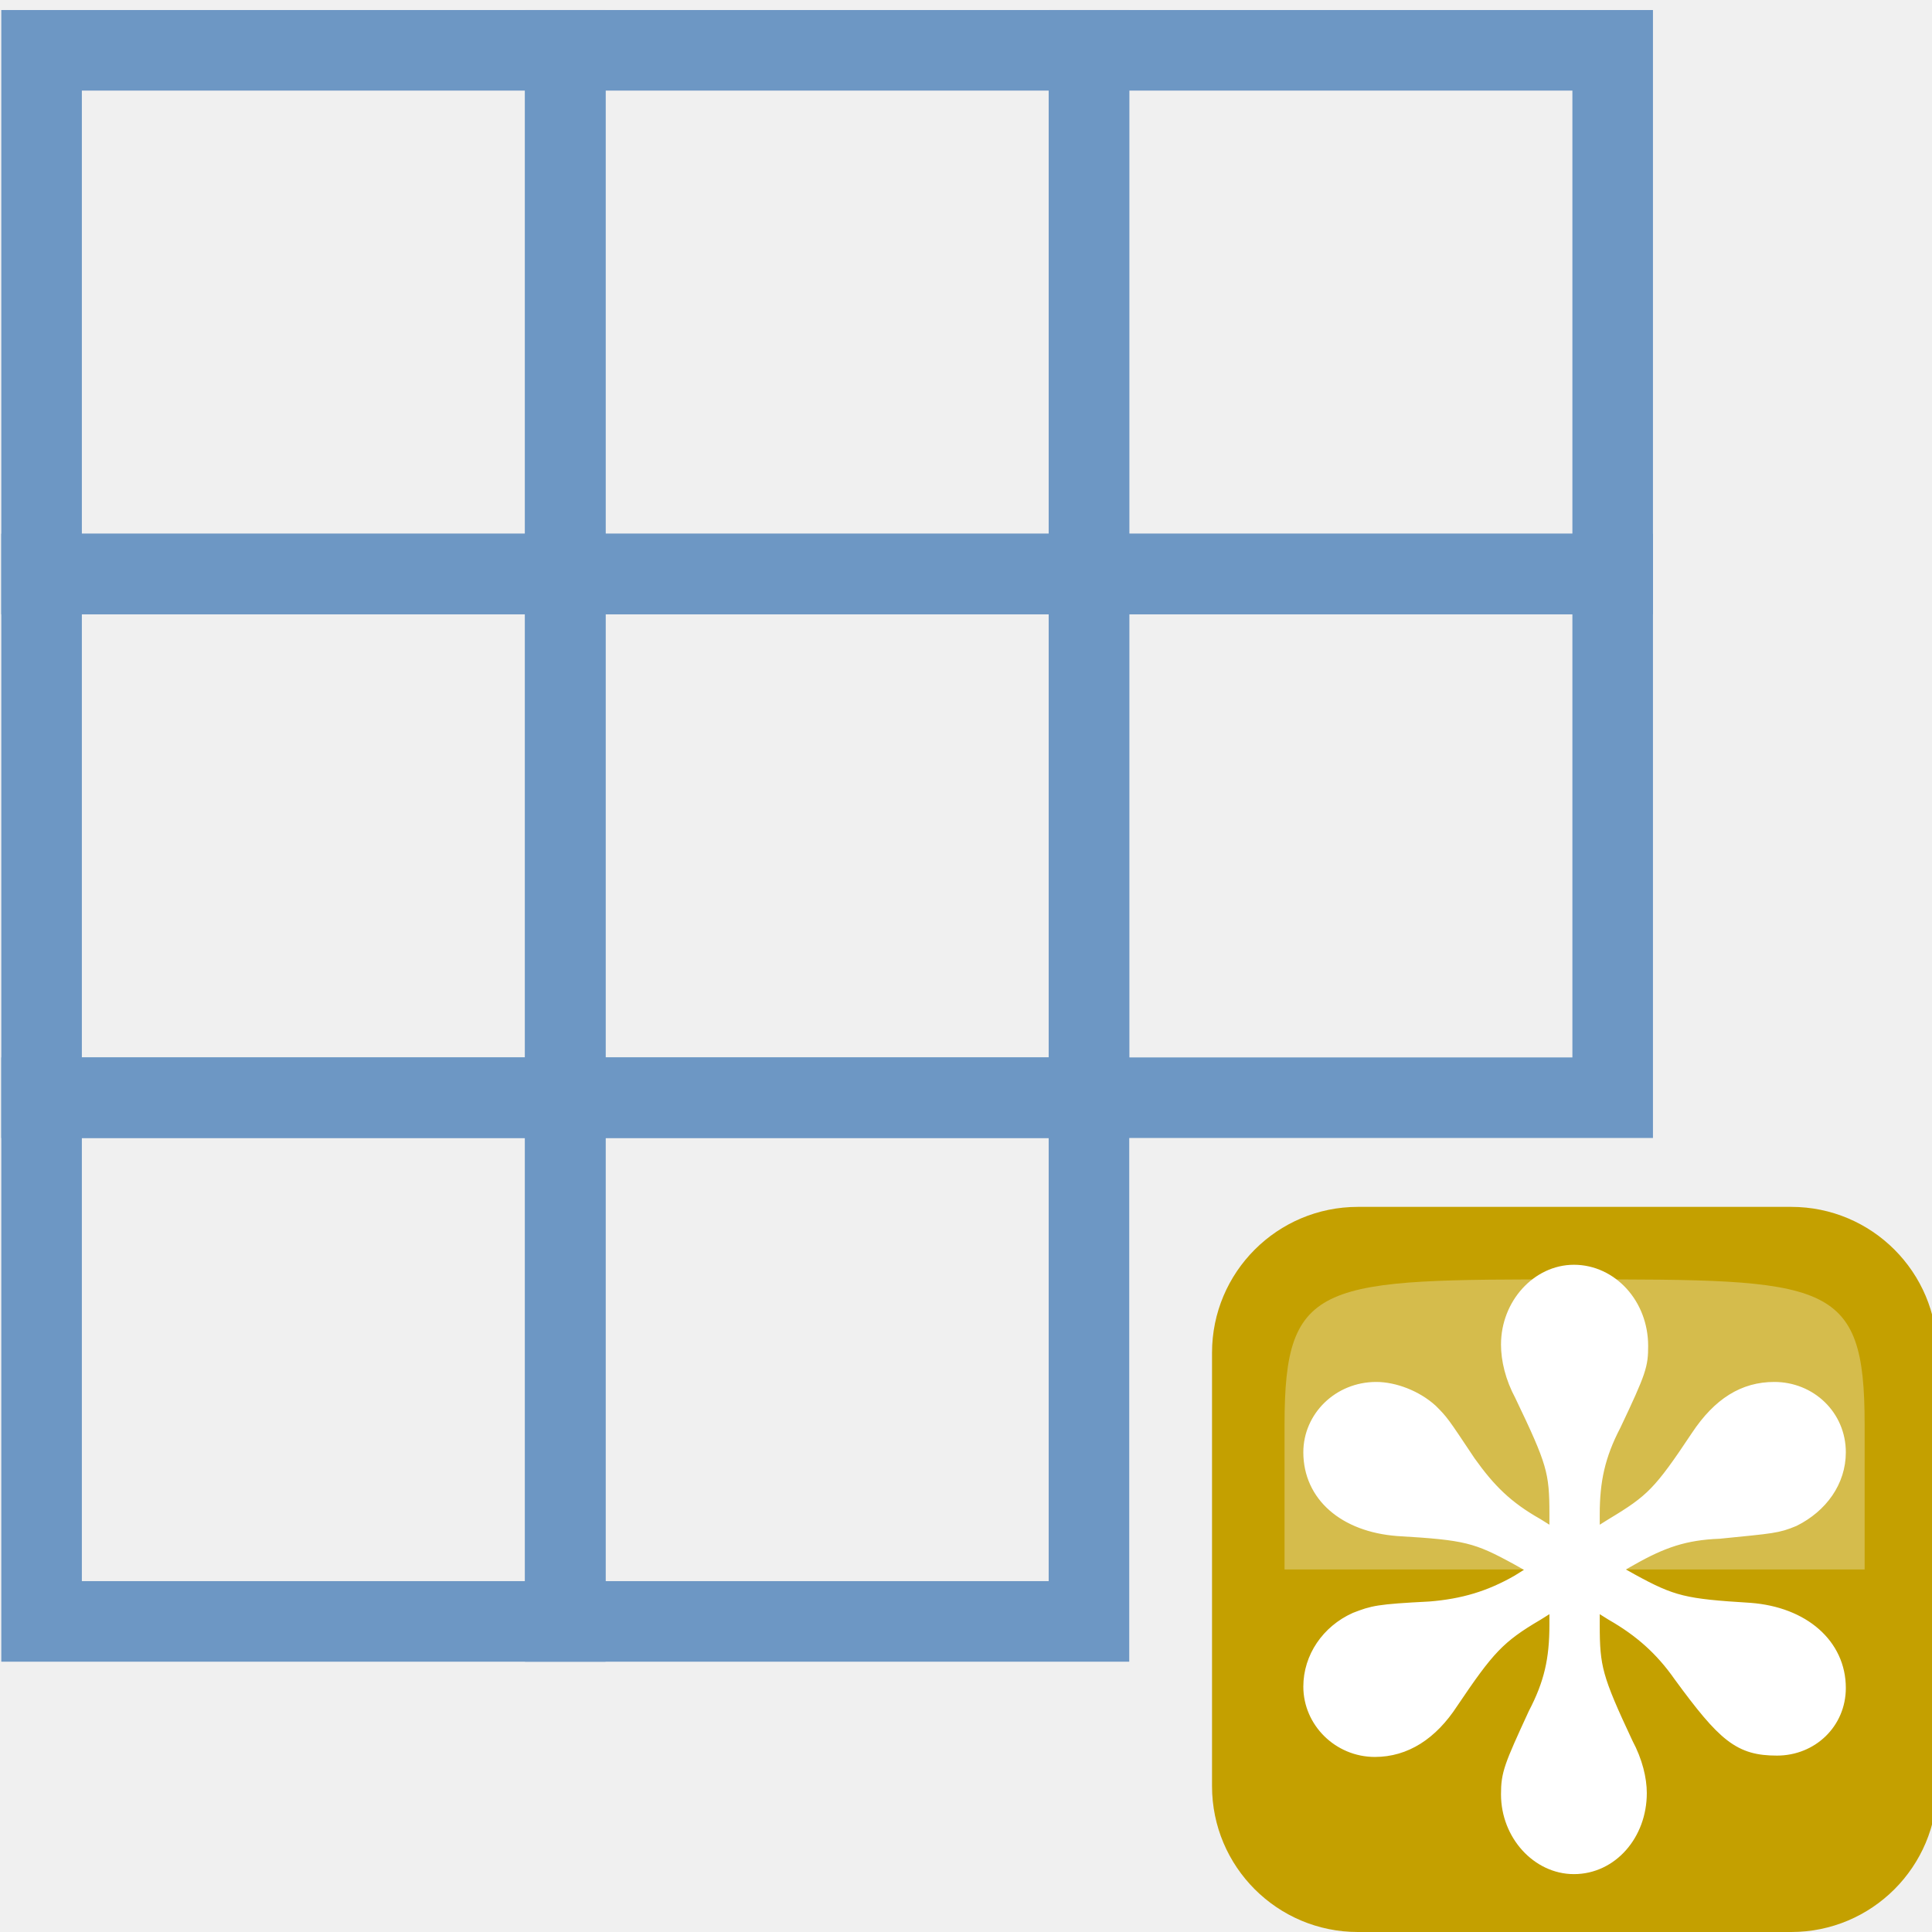
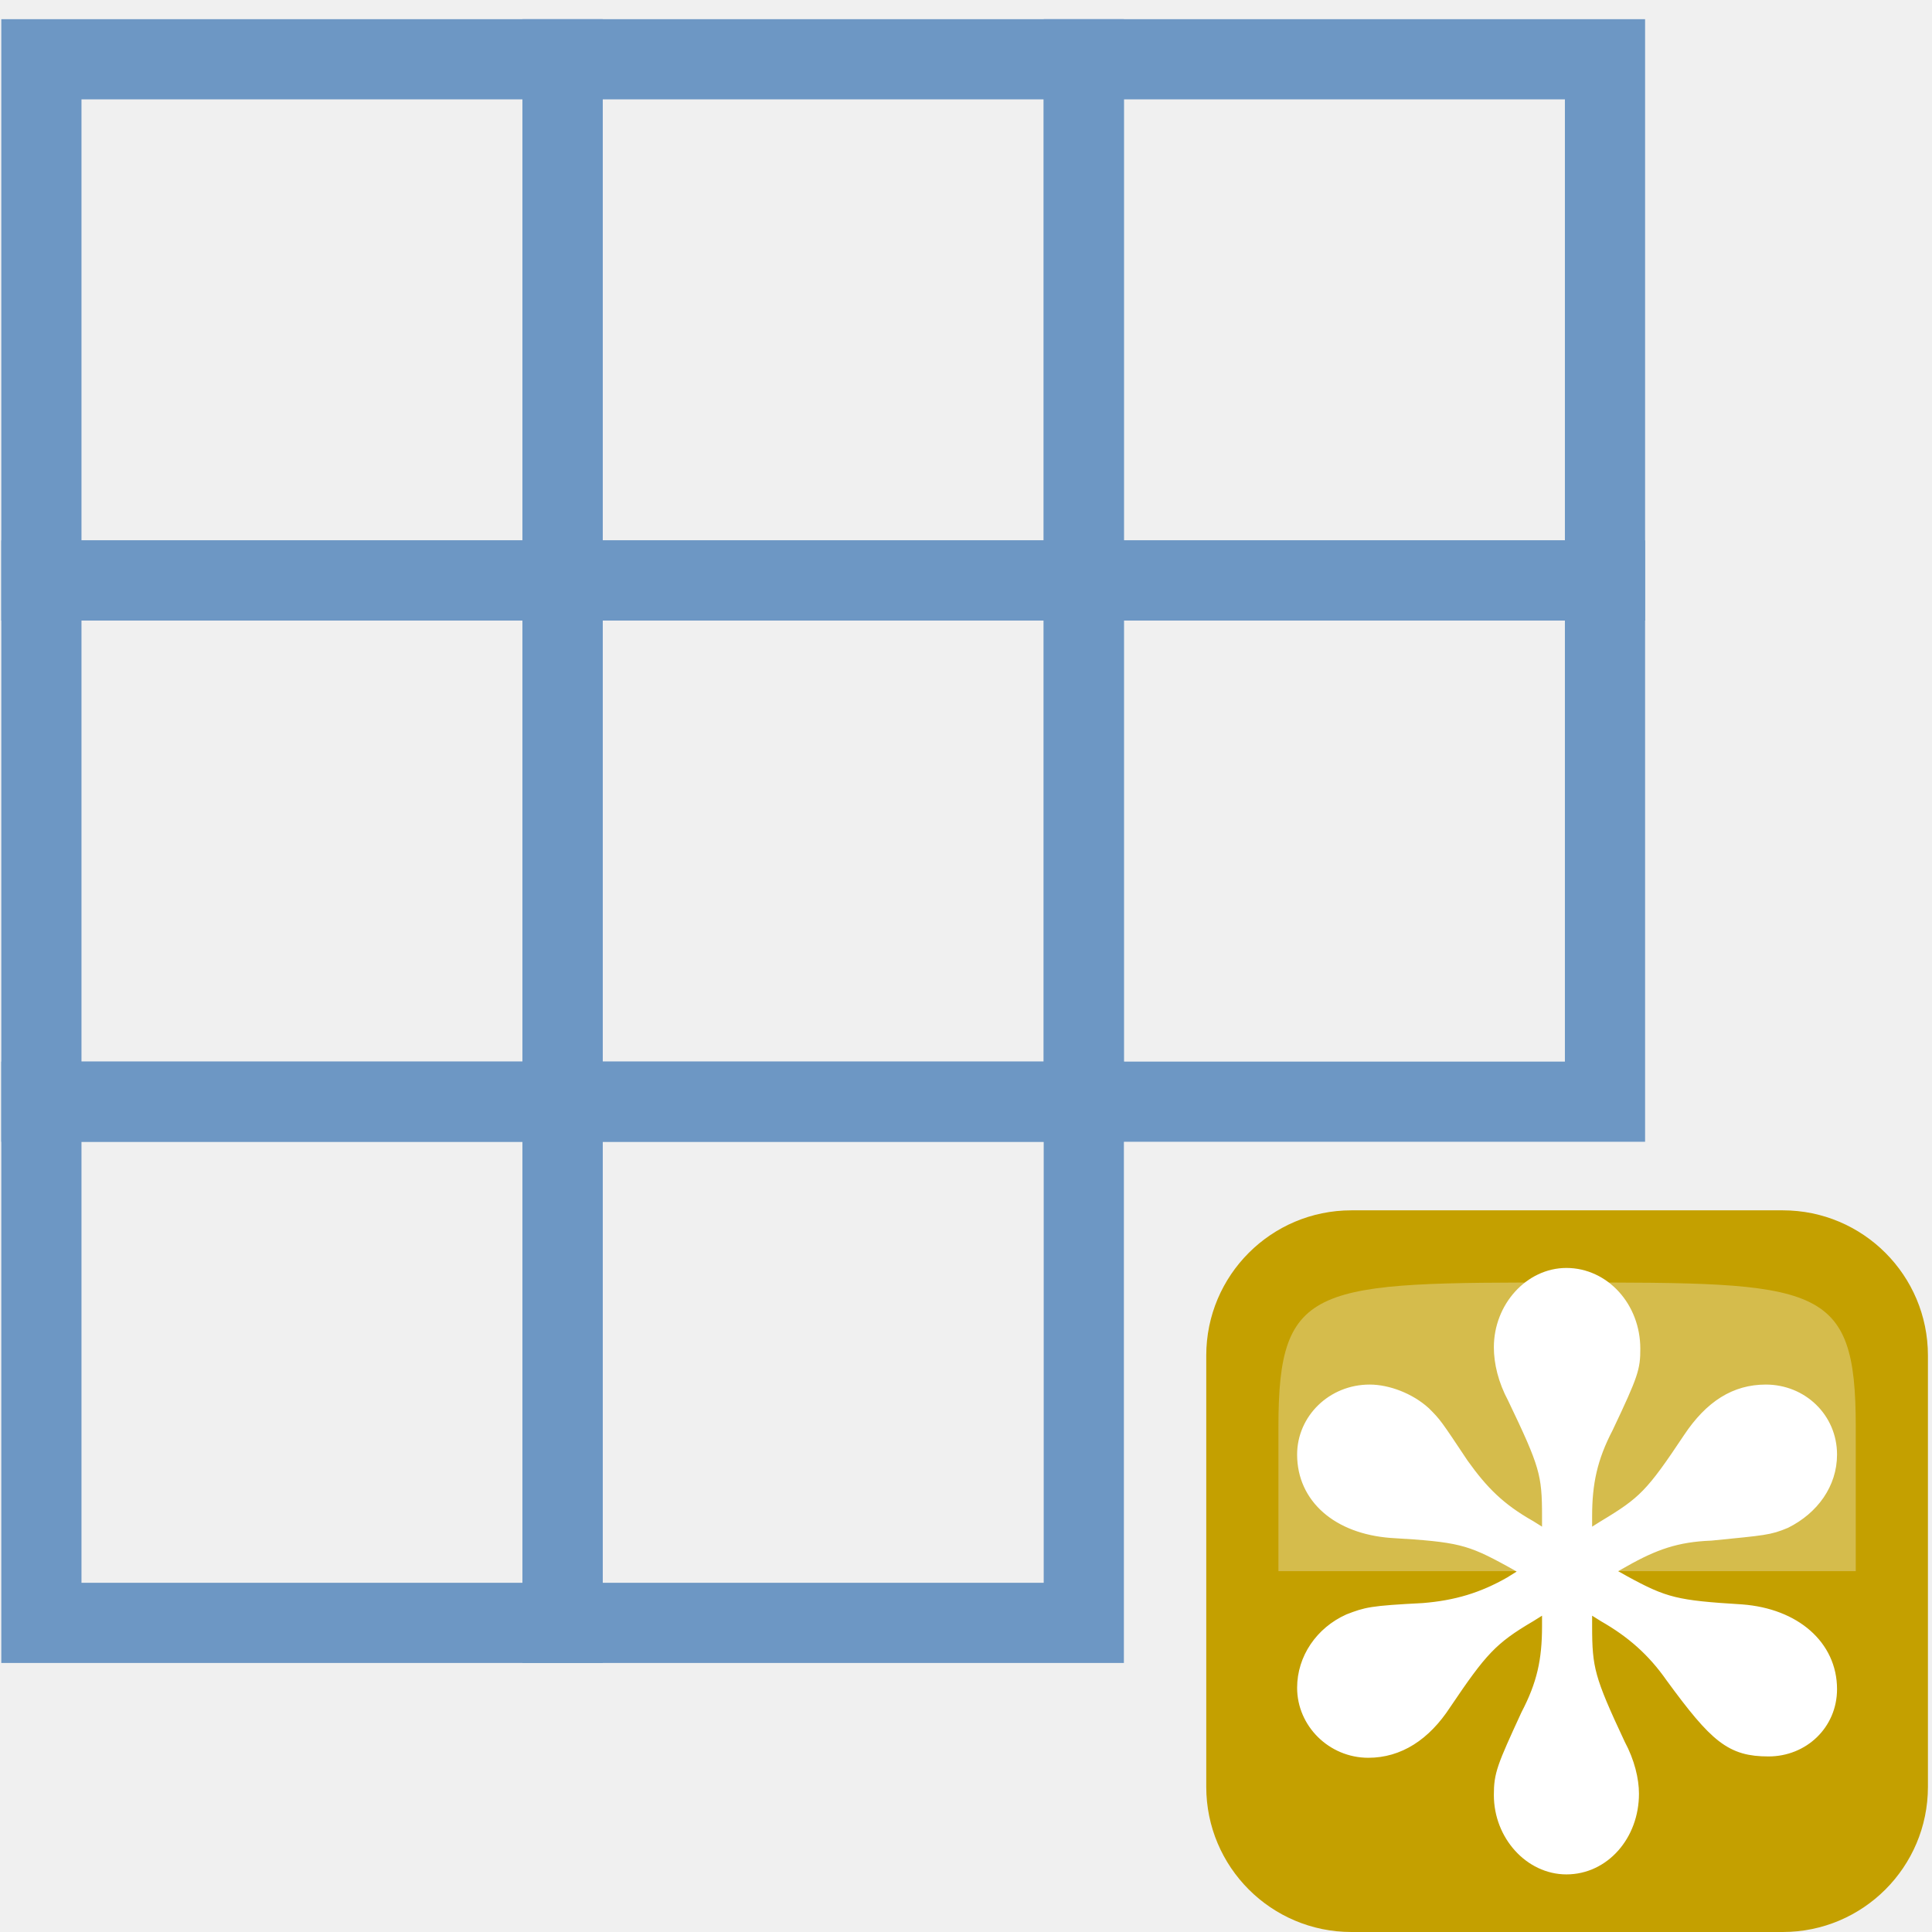
- <svg xmlns="http://www.w3.org/2000/svg" width="96" height="96" id="svg5692" version="1.1">
+ <svg xmlns="http://www.w3.org/2000/svg" width="128" height="128" id="svg5692" version="1.1">
  <defs id="defs5694">
    </defs>
-   <g id="layer2" style="display:inline" transform="translate(0,64)">
-     <rect style="fill:none;stroke:none;stroke-width:4.003" id="rect6554" width="78.067" height="78.067" x="0" y="-64.082" />
-     <rect style="display:inline;fill:none;fill-opacity:1;fill-rule:nonzero;stroke:#6d97c4;stroke-width:4.003;stroke-miterlimit:4;stroke-dasharray:none;stroke-opacity:1" id="rect6419" width="26.022" height="26.022" x="28.088" y="-61.5" />
-     <rect style="display:inline;fill:none;fill-opacity:1;fill-rule:nonzero;stroke:#6d97c4;stroke-width:4.003;stroke-miterlimit:4;stroke-dasharray:none;stroke-opacity:1" id="rect6419-6" width="26.022" height="26.022" x="54.111" y="-61.5" />
-     <rect style="display:inline;fill:none;fill-opacity:1;fill-rule:nonzero;stroke:#6d97c4;stroke-width:4.003;stroke-miterlimit:4;stroke-dasharray:none;stroke-opacity:1" id="rect6419-6-9" width="26.022" height="26.022" x="28.088" y="-35.478" />
-     <rect style="display:inline;fill:none;fill-opacity:1;fill-rule:nonzero;stroke:#6d97c4;stroke-width:4.003;stroke-miterlimit:4;stroke-dasharray:none;stroke-opacity:1" id="rect6419-0" width="26.022" height="26.022" x="54.111" y="-35.478" />
-     <rect style="display:inline;fill:none;fill-opacity:1;fill-rule:nonzero;stroke:#6d97c4;stroke-width:4.003;stroke-miterlimit:4;stroke-dasharray:none;stroke-opacity:1" id="rect6419-6-7" width="26.022" height="26.022" x="2.066" y="-61.5" />
-     <rect style="display:inline;fill:none;fill-opacity:1;fill-rule:nonzero;stroke:#6d97c4;stroke-width:4.003;stroke-miterlimit:4;stroke-dasharray:none;stroke-opacity:1" id="rect6419-3" width="26.022" height="26.022" x="2.066" y="-35.478" />
-     <rect style="display:inline;fill:none;fill-opacity:1;fill-rule:nonzero;stroke:#6d97c4;stroke-width:4.003;stroke-miterlimit:4;stroke-dasharray:none;stroke-opacity:1" id="rect6419-5" width="26.022" height="26.022" x="28.088" y="-9.455" />
-     <rect style="display:inline;fill:none;fill-opacity:1;fill-rule:nonzero;stroke:#6d97c4;stroke-width:4.003;stroke-miterlimit:4;stroke-dasharray:none;stroke-opacity:1" id="rect6419-6-6" width="26.022" height="26.022" x="2.066" y="-9.455" />
-     <g style="display:inline" transform="matrix(2.771609,0,0,2.771609,7.564421,-56.6915)" id="g3773">
+   <g id="layer2" style="display:inline" transform="translate(0,96)">
+     <rect style="fill:none;stroke:none;stroke-width:5.312" id="rect6554" width="103.594" height="103.594" x="0" y="-95.5" />
+     <rect style="display:inline;fill:none;fill-opacity:1;fill-rule:nonzero;stroke:#6d97c4;stroke-width:5.312;stroke-miterlimit:4;stroke-dasharray:none;stroke-opacity:1" id="rect6419" width="34.531" height="34.531" x="37.273" y="-92.073" />
+     <rect style="display:inline;fill:none;fill-opacity:1;fill-rule:nonzero;stroke:#6d97c4;stroke-width:5.312;stroke-miterlimit:4;stroke-dasharray:none;stroke-opacity:1" id="rect6419-6" width="34.531" height="34.531" x="71.804" y="-92.073" />
+     <rect style="display:inline;fill:none;fill-opacity:1;fill-rule:nonzero;stroke:#6d97c4;stroke-width:5.312;stroke-miterlimit:4;stroke-dasharray:none;stroke-opacity:1" id="rect6419-6-9" width="34.531" height="34.531" x="37.273" y="-57.542" />
+     <rect style="display:inline;fill:none;fill-opacity:1;fill-rule:nonzero;stroke:#6d97c4;stroke-width:5.312;stroke-miterlimit:4;stroke-dasharray:none;stroke-opacity:1" id="rect6419-0" width="34.531" height="34.531" x="71.804" y="-57.542" />
+     <rect style="display:inline;fill:none;fill-opacity:1;fill-rule:nonzero;stroke:#6d97c4;stroke-width:5.312;stroke-miterlimit:4;stroke-dasharray:none;stroke-opacity:1" id="rect6419-6-7" width="34.531" height="34.531" x="2.742" y="-92.073" />
+     <rect style="display:inline;fill:none;fill-opacity:1;fill-rule:nonzero;stroke:#6d97c4;stroke-width:5.312;stroke-miterlimit:4;stroke-dasharray:none;stroke-opacity:1" id="rect6419-3" width="34.531" height="34.531" x="2.742" y="-57.542" />
+     <rect style="display:inline;fill:none;fill-opacity:1;fill-rule:nonzero;stroke:#6d97c4;stroke-width:5.312;stroke-miterlimit:4;stroke-dasharray:none;stroke-opacity:1" id="rect6419-5" width="34.531" height="34.531" x="37.273" y="-23.011" />
+     <rect style="display:inline;fill:none;fill-opacity:1;fill-rule:nonzero;stroke:#6d97c4;stroke-width:5.312;stroke-miterlimit:4;stroke-dasharray:none;stroke-opacity:1" id="rect6419-6-6" width="34.531" height="34.531" x="2.742" y="-23.011" />
+     <g style="display:inline" transform="matrix(3.677884,0,0,3.677884,10.03787,-85.6923)" id="g3773">
      <rect style="fill:#c4a000" height="13" rx="2.615" ry="2.615" width="13" x="19" y="19" id="rect3767" />
      <path style="opacity:0.3;fill:#fcffff;fill-rule:evenodd" d="m 20.3,25.5 h 10.4 c 0,0 0,0 0,-2.6 C 30.7,20.3 30.05,20.3 25.5,20.3 c -4.55,0 -5.2,0 -5.2,2.6 0,2.6 0,2.6 0,2.6 z" id="path3769" />
      <path style="fill:#ffffff;stroke:#ffffff;stroke-width:0.497" d="m -6.457,-5.813 v 0.76 c 0,1.04 -0.16,1.76 -0.64,2.68 -0.72,1.56 -0.8,1.76 -0.8,2.36 0,1.16 0.88,2.12 1.92,2.12 1.08,0 1.92,-0.96 1.92,-2.16 0,-0.4 -0.12,-0.92 -0.4,-1.44 -0.92,-1.96 -1,-2.28 -1,-3.56 v -0.76 l 0.64,0.4 c 0.84,0.48 1.48,1.04 2.04,1.84 1.32,1.8 1.76,2.16 2.84,2.16 1,0 1.8,-0.76 1.8,-1.76 0,-1.24 -1.04,-2.16 -2.6,-2.28 -1.96,-0.12 -2.32,-0.2 -3.56,-0.88 l -0.64,-0.36 0.64,-0.36 c 0.92,-0.52 1.6,-0.76 2.64,-0.8 1.6,-0.16 1.72,-0.16 2.2,-0.36 0.8,-0.4 1.32,-1.12 1.32,-1.96 0,-1.04 -0.84,-1.84 -1.88,-1.84 -0.88,0 -1.6,0.44 -2.24,1.4 -1.12,1.68 -1.36,1.92 -2.56,2.64 l -0.64,0.4 v -0.76 c 0,-1 0.16,-1.76 0.64,-2.68 0.76,-1.6 0.8,-1.76 0.8,-2.32 0,-1.2 -0.88,-2.16 -1.96,-2.16 -1.04,0 -1.92,0.96 -1.92,2.12 0,0.44 0.12,0.96 0.4,1.48 0.96,2 1.04,2.28 1.04,3.56 v 0.76 l -0.64,-0.4 c -0.92,-0.52 -1.44,-1.04 -2.04,-1.88 -0.8,-1.2 -0.8,-1.2 -1.12,-1.52 -0.44,-0.4 -1.08,-0.64 -1.6,-0.64 -1.08,0 -1.92,0.84 -1.92,1.84 0,1.24 1,2.12 2.56,2.24 2.04,0.12 2.36,0.2 3.6,0.88 l 0.64,0.36 -0.64,0.4 c -0.84,0.48 -1.64,0.72 -2.64,0.8 -1.56,0.08 -1.68,0.12 -2.2,0.32 -0.8,0.36 -1.32,1.12 -1.32,1.96 0,1 0.84,1.84 1.88,1.84 0.88,0 1.64,-0.48 2.24,-1.4 1.08,-1.6 1.4,-1.96 2.56,-2.64 z" transform="matrix(0.6027155,0,0,0.6036595,29.09017,29.54041)" id="path3771" />
    </g>
  </g>
</svg>
